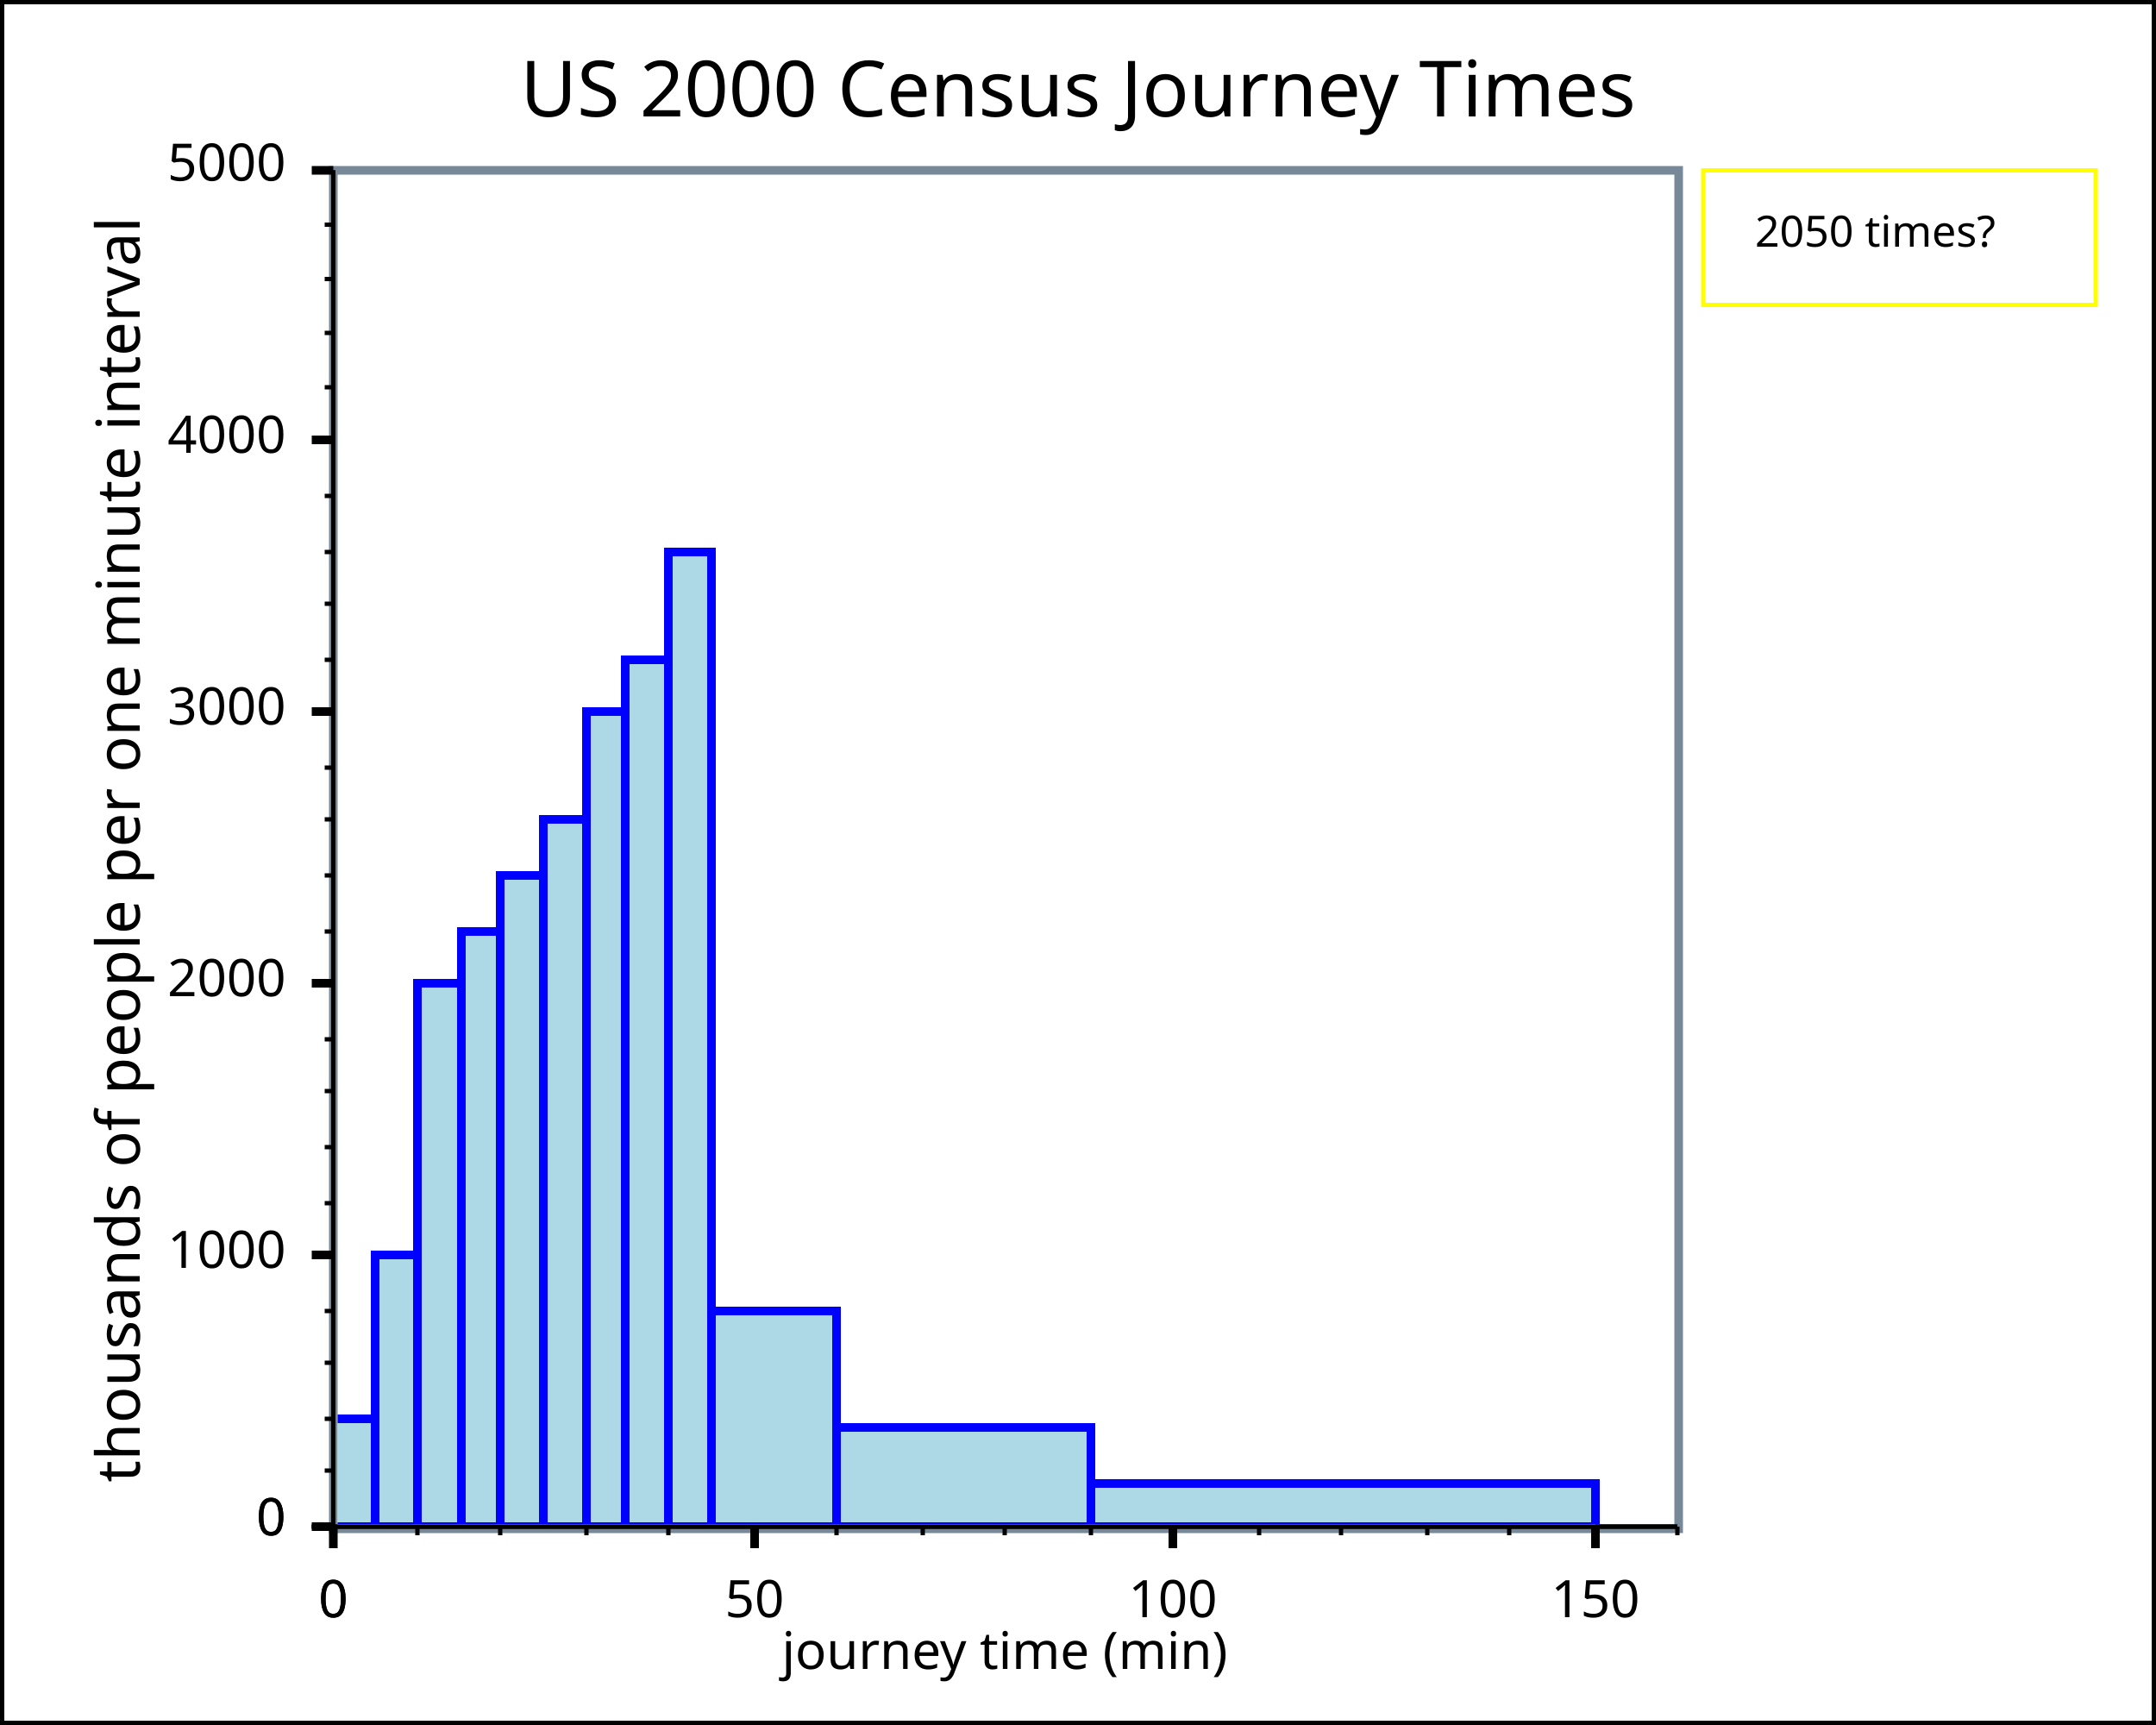
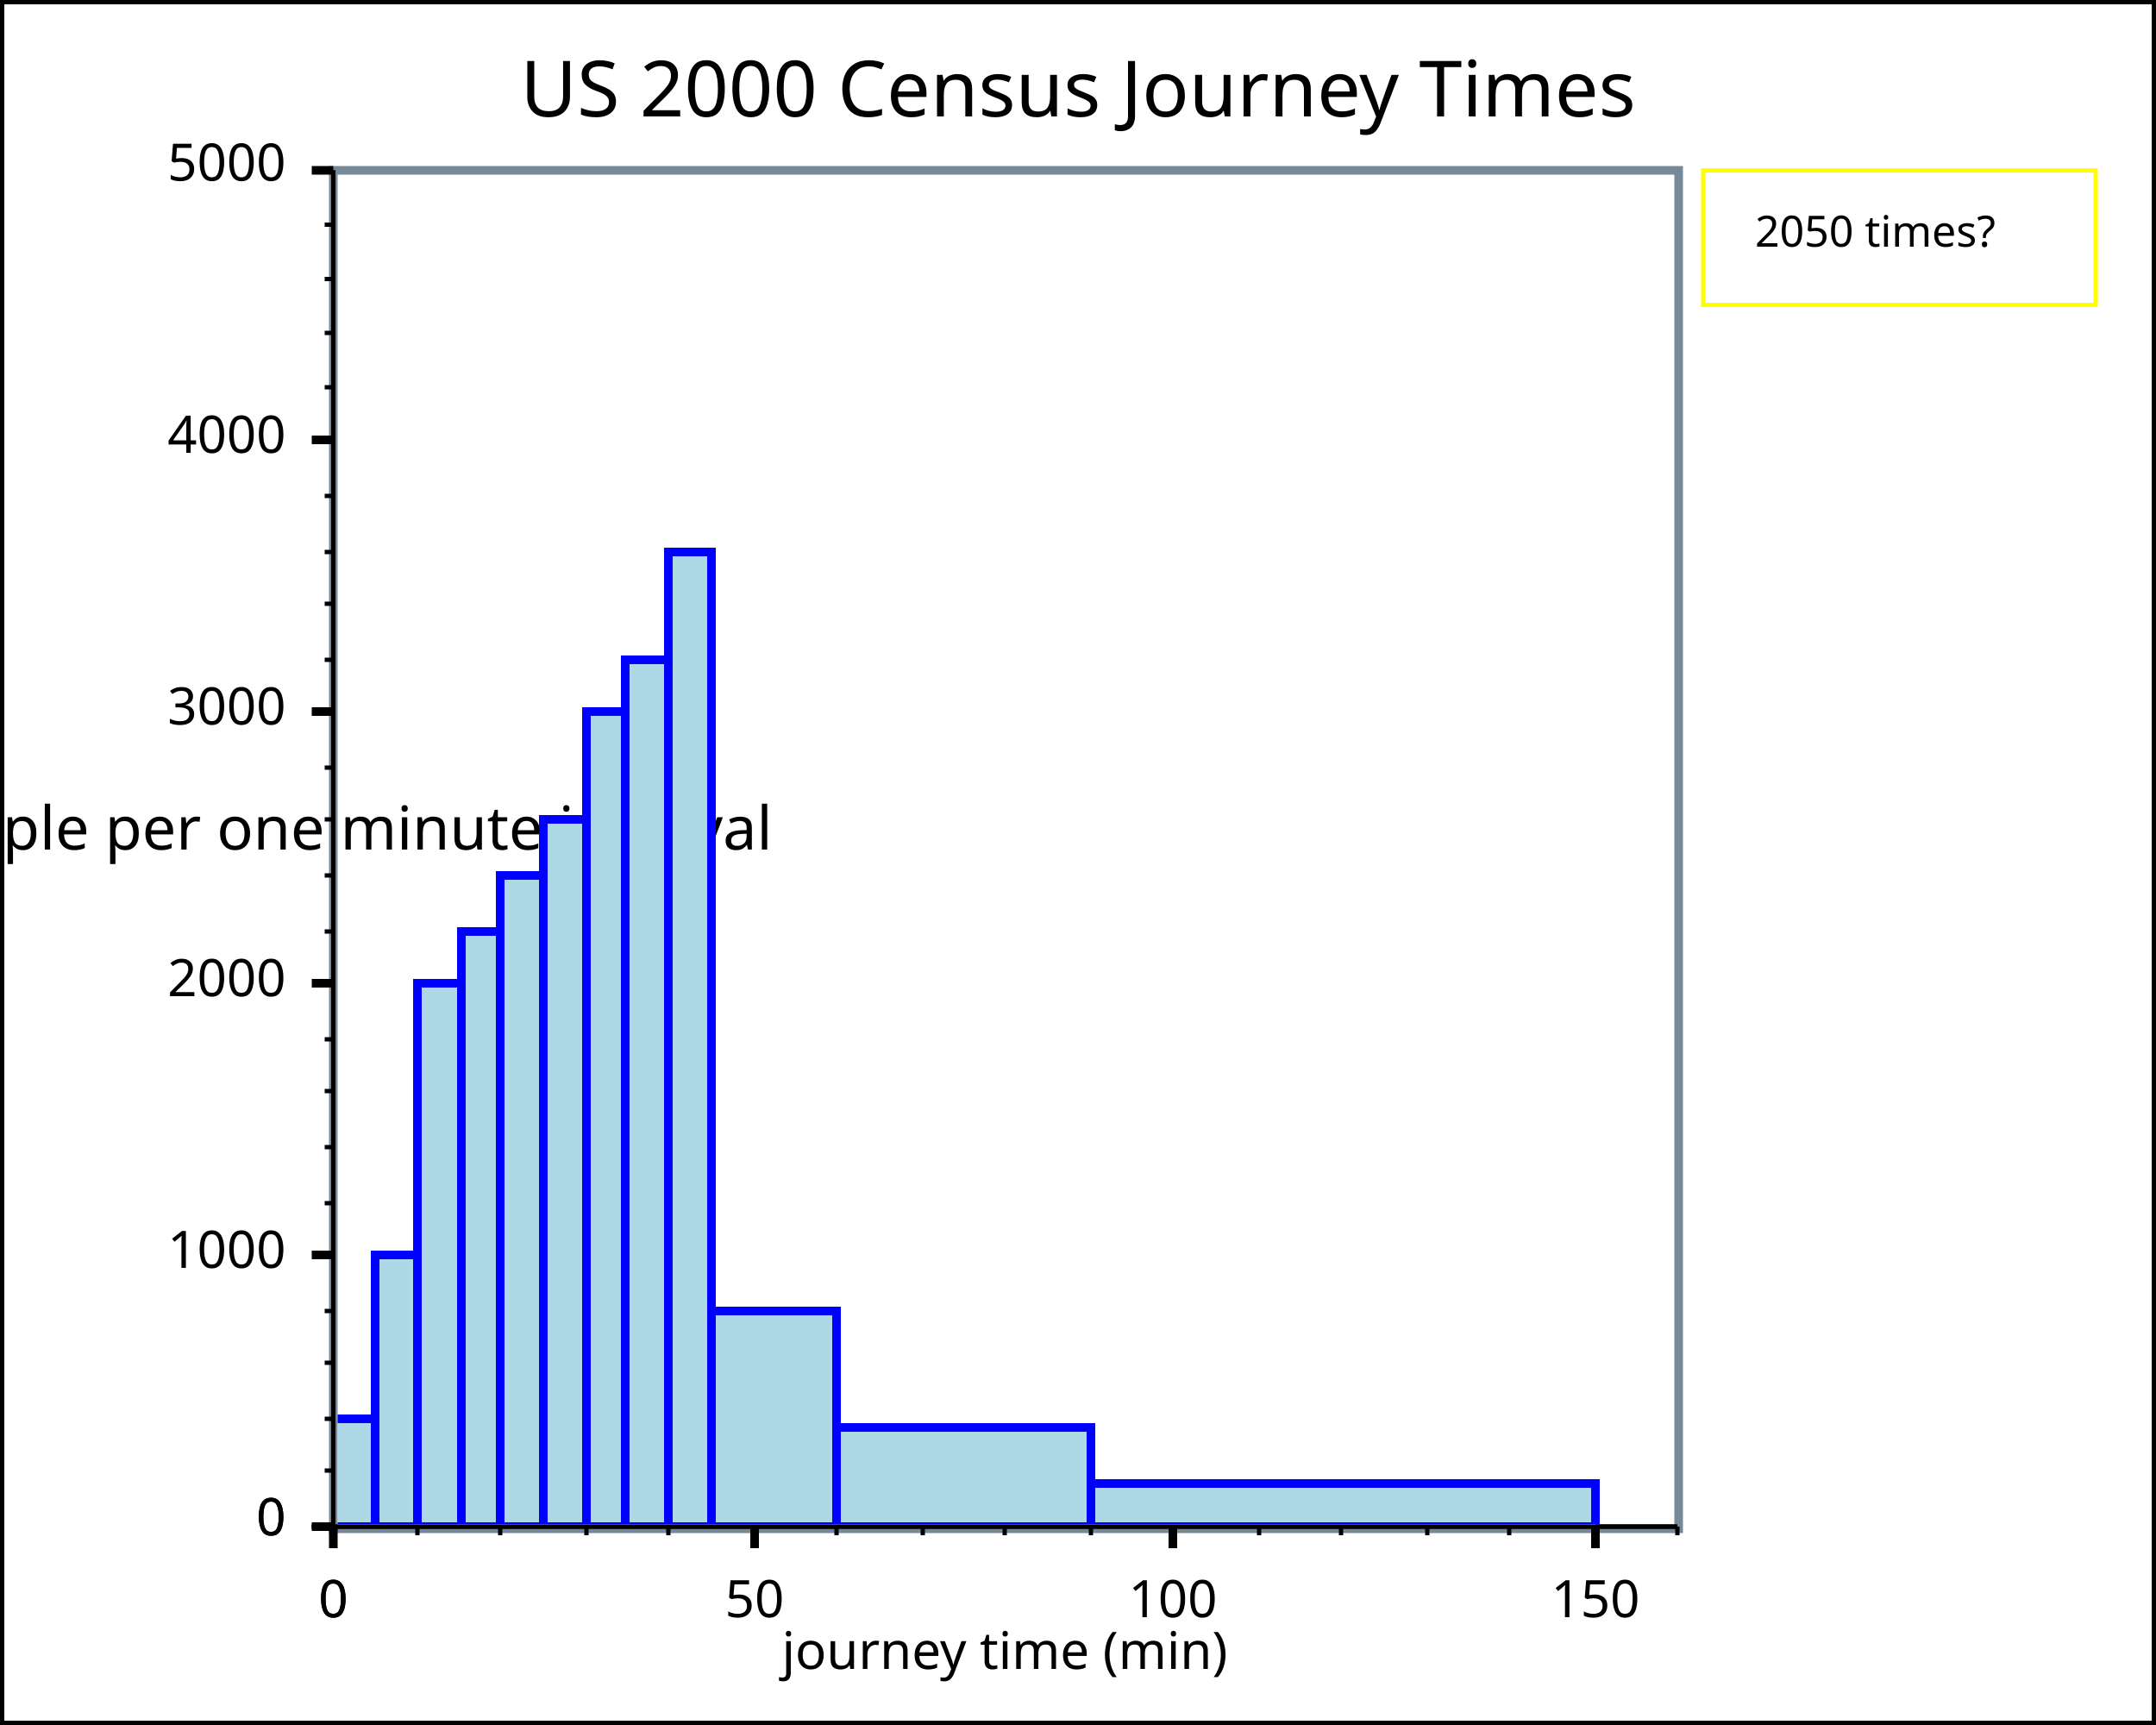
<svg xmlns="http://www.w3.org/2000/svg" width="500" height="400" version="1.1">
  <clipPath id="plot_window">
    <rect x="78.3" y="40.5" width="310" height="313" />
  </clipPath>
  <g id="imageBackground" stroke="rgb(0,0,0)" fill="rgb(255,255,255)" stroke-width="2">
    <rect x="0" y="0" width="500" height="400" />
  </g>
  <g id="plotBackground" stroke="rgb(119,136,153)" fill="rgb(255,255,255)" stroke-width="2">
    <rect x="77.3" y="39.5" width="312" height="315" />
  </g>
-   <g id="yMinorGrid" stroke="rgb(200,220,255)" stroke-width="0.5" />
-   <g id="yMajorGrid" stroke="rgb(200,220,255)" stroke-width="1" />
-   <g id="xMinorGrid" stroke="rgb(200,220,255)" stroke-width="0.5" />
-   <g id="xMajorGrid" stroke="rgb(200,220,255)" stroke-width="1" />
+   <g id="yMinorGrid" stroke="rgb(200,220,255)" stroke-width="0.5">
+ </g>
+   <g id="yMajorGrid" stroke="rgb(200,220,255)" stroke-width="1">
+ </g>
+   <g id="xMinorGrid" stroke="rgb(200,220,255)" stroke-width="0.5">
+ </g>
+   <g id="xMajorGrid" stroke="rgb(200,220,255)" stroke-width="1">
+ </g>
  <g id="yAxis" stroke="rgb(0,0,0)" stroke-width="1">
    <line x1="77.3" y1="39.5" x2="77.3" y2="359" />
    <line x1="77.3" y1="39.5" x2="77.3" y2="354" />
  </g>
  <g id="xAxis" stroke="rgb(0,0,0)" stroke-width="1">
    <line x1="72.3" y1="354" x2="389" y2="354" />
    <line x1="72.3" y1="354" x2="389" y2="354" />
  </g>
  <g id="yMinorTicks" stroke="rgb(0,0,0)" stroke-width="1">
    <path d="M75.3,341 L77.3,341 M75.3,329 L77.3,329 M75.3,316 L77.3,316 M75.3,304 L77.3,304 M75.3,279 L77.3,279 M75.3,266 L77.3,266 M75.3,253 L77.3,253 M75.3,241 L77.3,241 M75.3,216 L77.3,216 M75.3,203 L77.3,203 M75.3,190 L77.3,190 M75.3,178 L77.3,178 M75.3,153 L77.3,153 M75.3,140 L77.3,140 M75.3,128 L77.3,128 M75.3,115 L77.3,115 M75.3,89.8 L77.3,89.8 M75.3,77.2 L77.3,77.2 M75.3,64.7 L77.3,64.7 M75.3,52.1 L77.3,52.1 M75.3,354 L77.3,354 " fill="none" />
  </g>
  <g id="xMinorTicks" stroke="rgb(0,0,0)" stroke-width="1">
    <path d="M96.8,354 L96.8,356 M116,354 L116,356 M136,354 L136,356 M155,354 L155,356 M194,354 L194,356 M214,354 L214,356 M233,354 L233,356 M253,354 L253,356 M292,354 L292,356 M311,354 L311,356 M331,354 L331,356 M350,354 L350,356 M389,354 L389,356 " fill="none" />
  </g>
  <g id="yMajorTicks" stroke="rgb(0,0,0)" stroke-width="2">
    <path d="M72.3,354 L77.3,354 M72.3,291 L77.3,291 M72.3,228 L77.3,228 M72.3,165 L77.3,165 M72.3,102 L77.3,102 M72.3,39.5 L77.3,39.5 M72.3,354 L77.3,354 " fill="none" />
  </g>
  <g id="xMajorTicks" stroke="rgb(0,0,0)" stroke-width="2">
    <path d="M77.3,354 L77.3,359 M175,354 L175,359 M272,354 L272,359 M370,354 L370,359 M77.3,354 L77.3,359 " fill="none" />
  </g>
  <g id="xTicksValues">
    <text x="77.3" y="375" text-anchor="middle" font-size="12" font-family="Lucida Sans Unicode">0</text>
    <text x="175" y="375" text-anchor="middle" font-size="12" font-family="Lucida Sans Unicode">50</text>
    <text x="272" y="375" text-anchor="middle" font-size="12" font-family="Lucida Sans Unicode">100</text>
    <text x="370" y="375" text-anchor="middle" font-size="12" font-family="Lucida Sans Unicode">150</text>
    <text x="77.3" y="375" text-anchor="middle" font-size="12" font-family="Lucida Sans Unicode">0</text>
  </g>
  <g id="yTicksValues">
    <text x="66.3" y="356" text-anchor="end" font-size="12" font-family="Lucida Sans Unicode">0</text>
    <text x="66.3" y="294" text-anchor="end" font-size="12" font-family="Lucida Sans Unicode">1000</text>
    <text x="66.3" y="231" text-anchor="end" font-size="12" font-family="Lucida Sans Unicode">2000</text>
    <text x="66.3" y="168" text-anchor="end" font-size="12" font-family="Lucida Sans Unicode">3000</text>
    <text x="66.3" y="105" text-anchor="end" font-size="12" font-family="Lucida Sans Unicode">4000</text>
    <text x="66.3" y="41.9" text-anchor="end" font-size="12" font-family="Lucida Sans Unicode">5000</text>
    <text x="66.3" y="356" text-anchor="end" font-size="12" font-family="Lucida Sans Unicode">0</text>
  </g>
  <g id="yLabel">
-     <text x="32.4" y="197" text-anchor="middle" transform="rotate(-90 32.4 197 )" font-size="14" font-family="Lucida Sans Unicode">thousands of people per one minute interval</text>
+     <text x="32.4" y="197" text-anchor="middle" transform="rotate(upward 32.4 197)" font-size="14" font-family="Lucida Sans Unicode">thousands of people per one minute interval</text>
  </g>
  <g id="xLabel">
    <text x="233" y="387" text-anchor="middle" font-size="12" font-family="Lucida Sans Unicode">journey time (min)</text>
  </g>
  <g id="plotPoints" clip-path="url(#plot_window)">
    <g stroke="rgb(0,0,255)" fill="rgb(173,216,230)" stroke-width="2">
      <path d="M77.3,354 L77.3,329 L87,329 L87,354 ZM87,354 L87,291 L96.8,291 L96.8,354 ZM96.8,354 L96.8,228 L107,228 L107,354 ZM107,354 L107,216 L116,216 L116,354 ZM116,354 L116,203 L126,203 L126,354 ZM126,354 L126,190 L136,190 L136,354 ZM136,354 L136,165 L145,165 L145,354 ZM145,354 L145,153 L155,153 L155,354 ZM155,354 L155,128 L165,128 L165,354 ZM165,354 L165,304 L194,304 L194,354 ZM194,354 L194,331 L253,331 L253,354 ZM253,354 L253,344 L370,344 L370,354 Z" fill="rgb(173,216,230)" />
    </g>
  </g>
  <g id="legendBackground" stroke="rgb(255,255,0)" fill="rgb(255,255,255)" stroke-width="1">
    <rect x="395" y="39.5" width="91" height="31.2" />
  </g>
-   <g id="legendPoints" />
+   <g id="legendPoints">
+ </g>
  <g id="legendText">
    <text x="407" y="57.2" font-size="10" font-family="Lucida Sans Unicode" font-weight="normal" textLength="72">2050 times? </text>
  </g>
  <g id="title">
    <text x="250" y="27" text-anchor="middle" font-size="18" font-family="Lucida Sans Unicode" font-weight="normal">US 2000 Census Journey Times</text>
  </g>
</svg>
